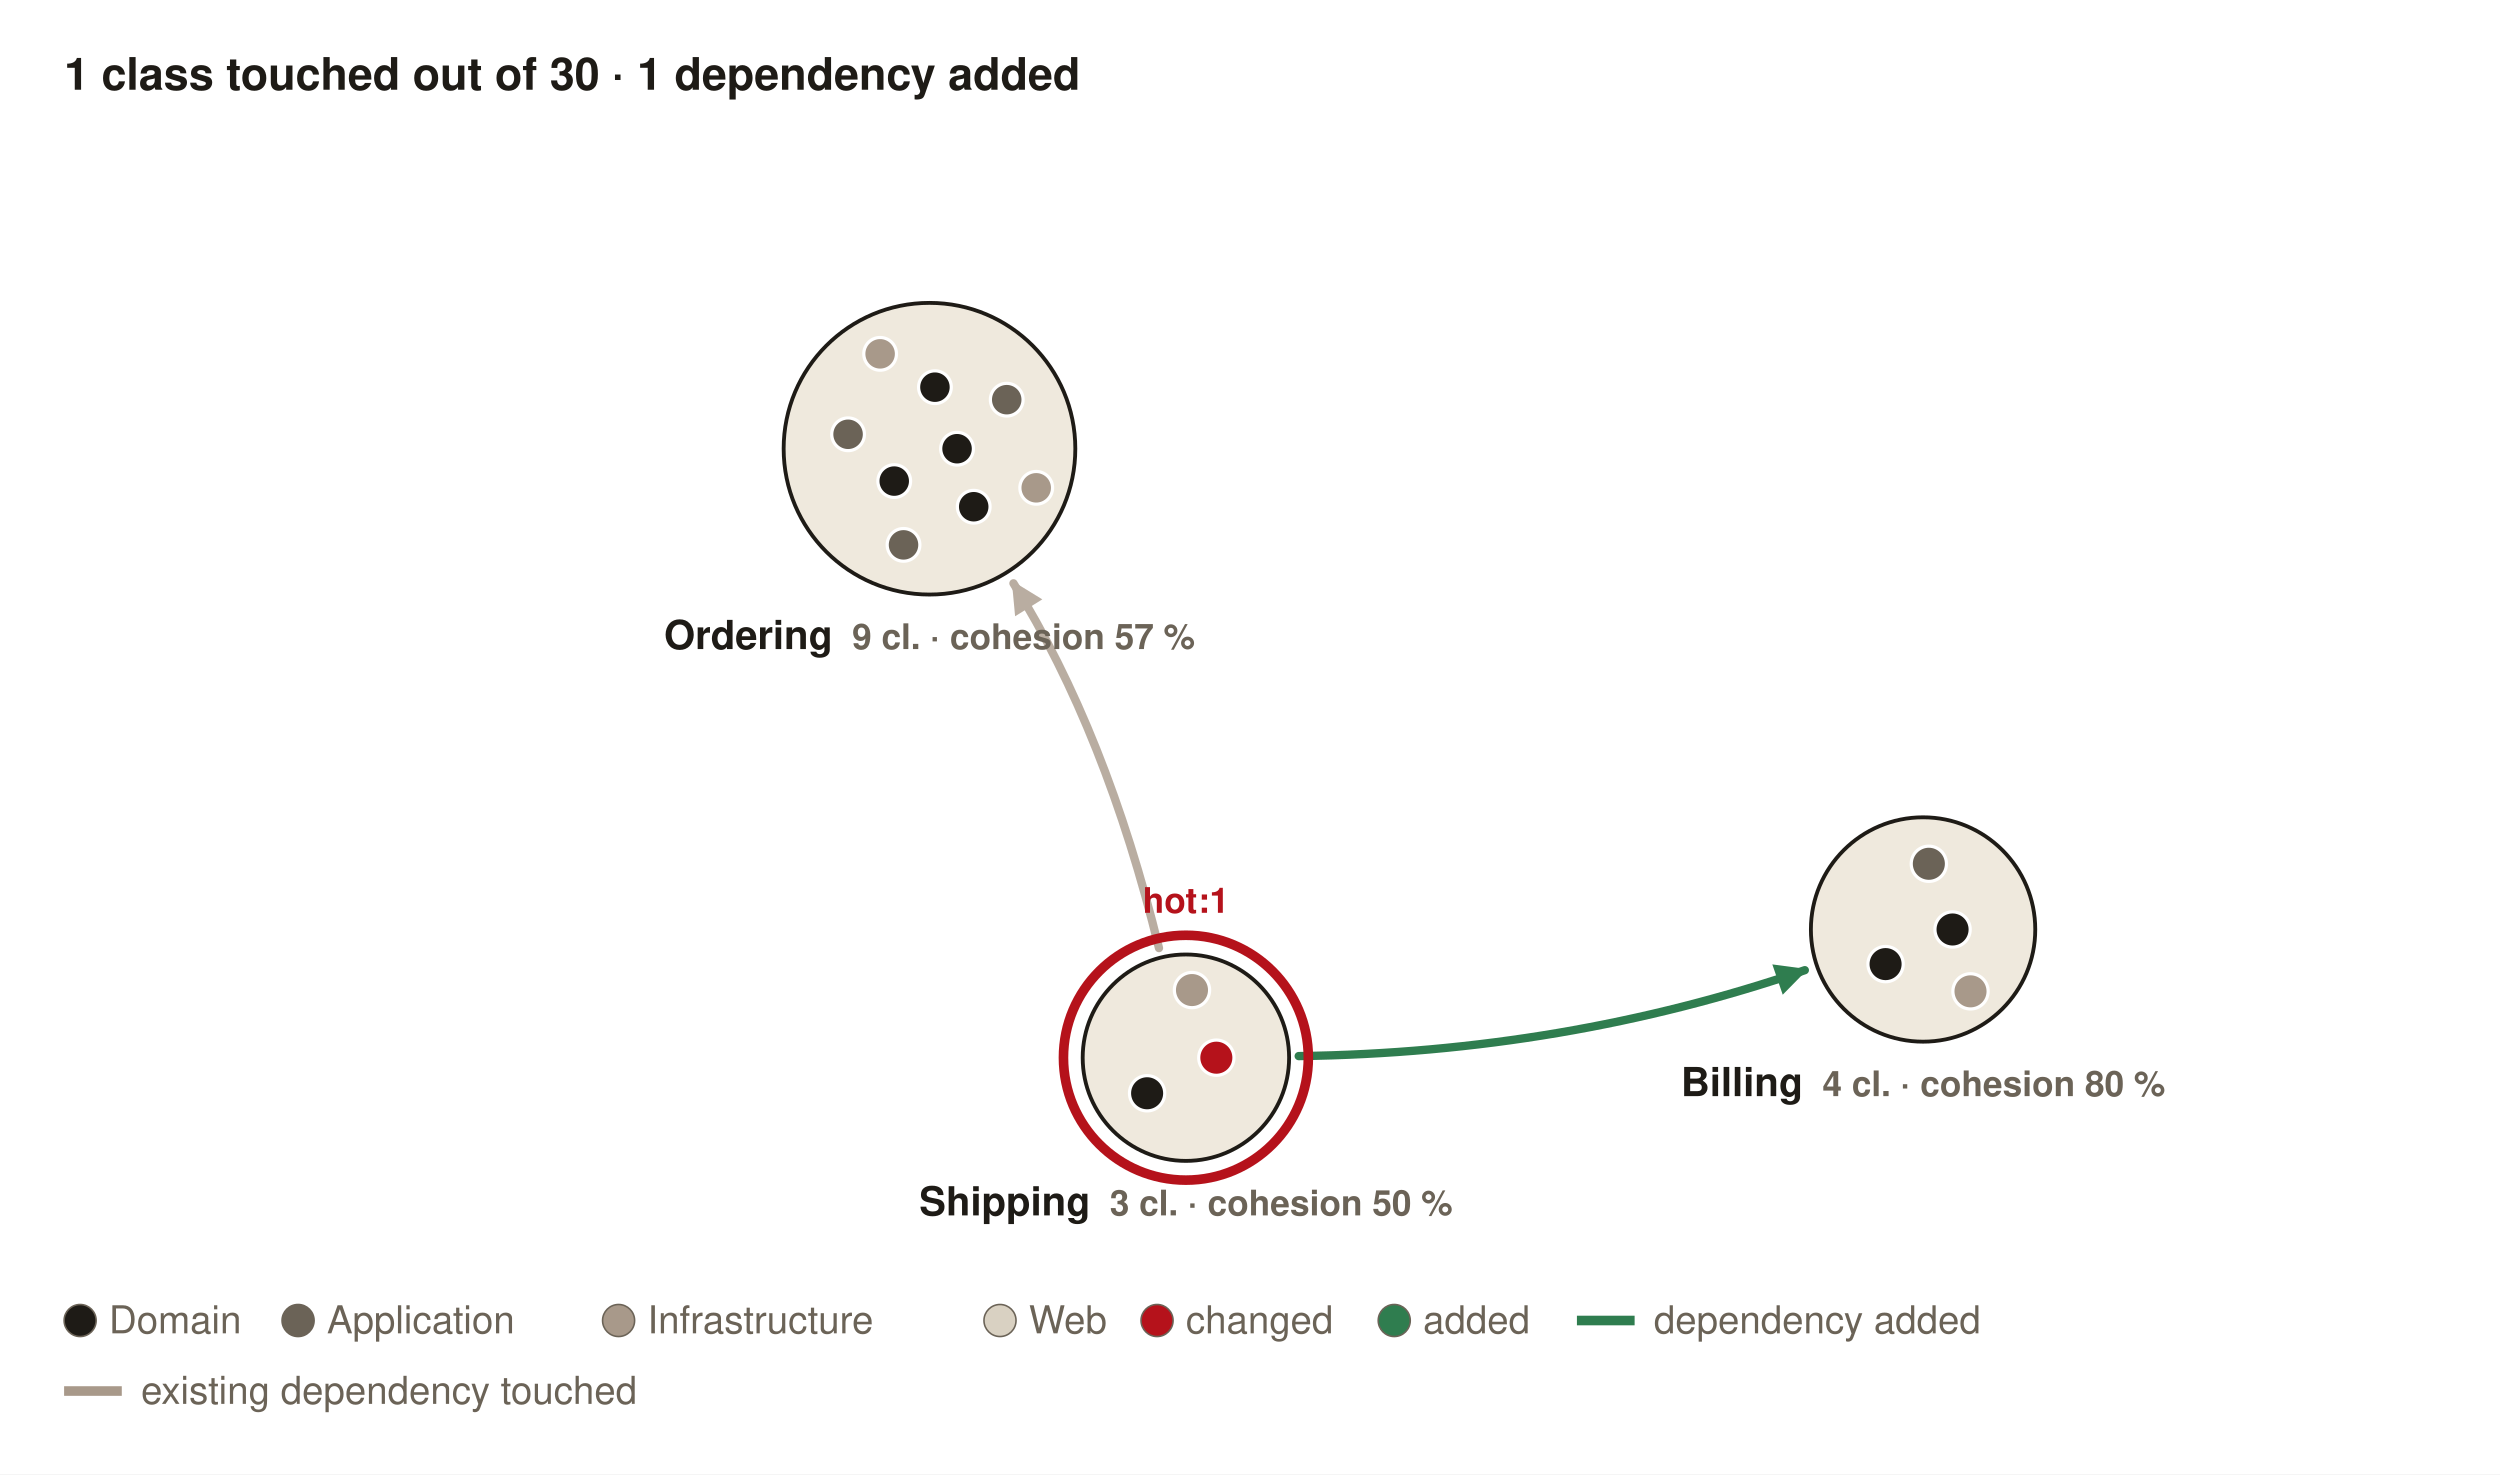
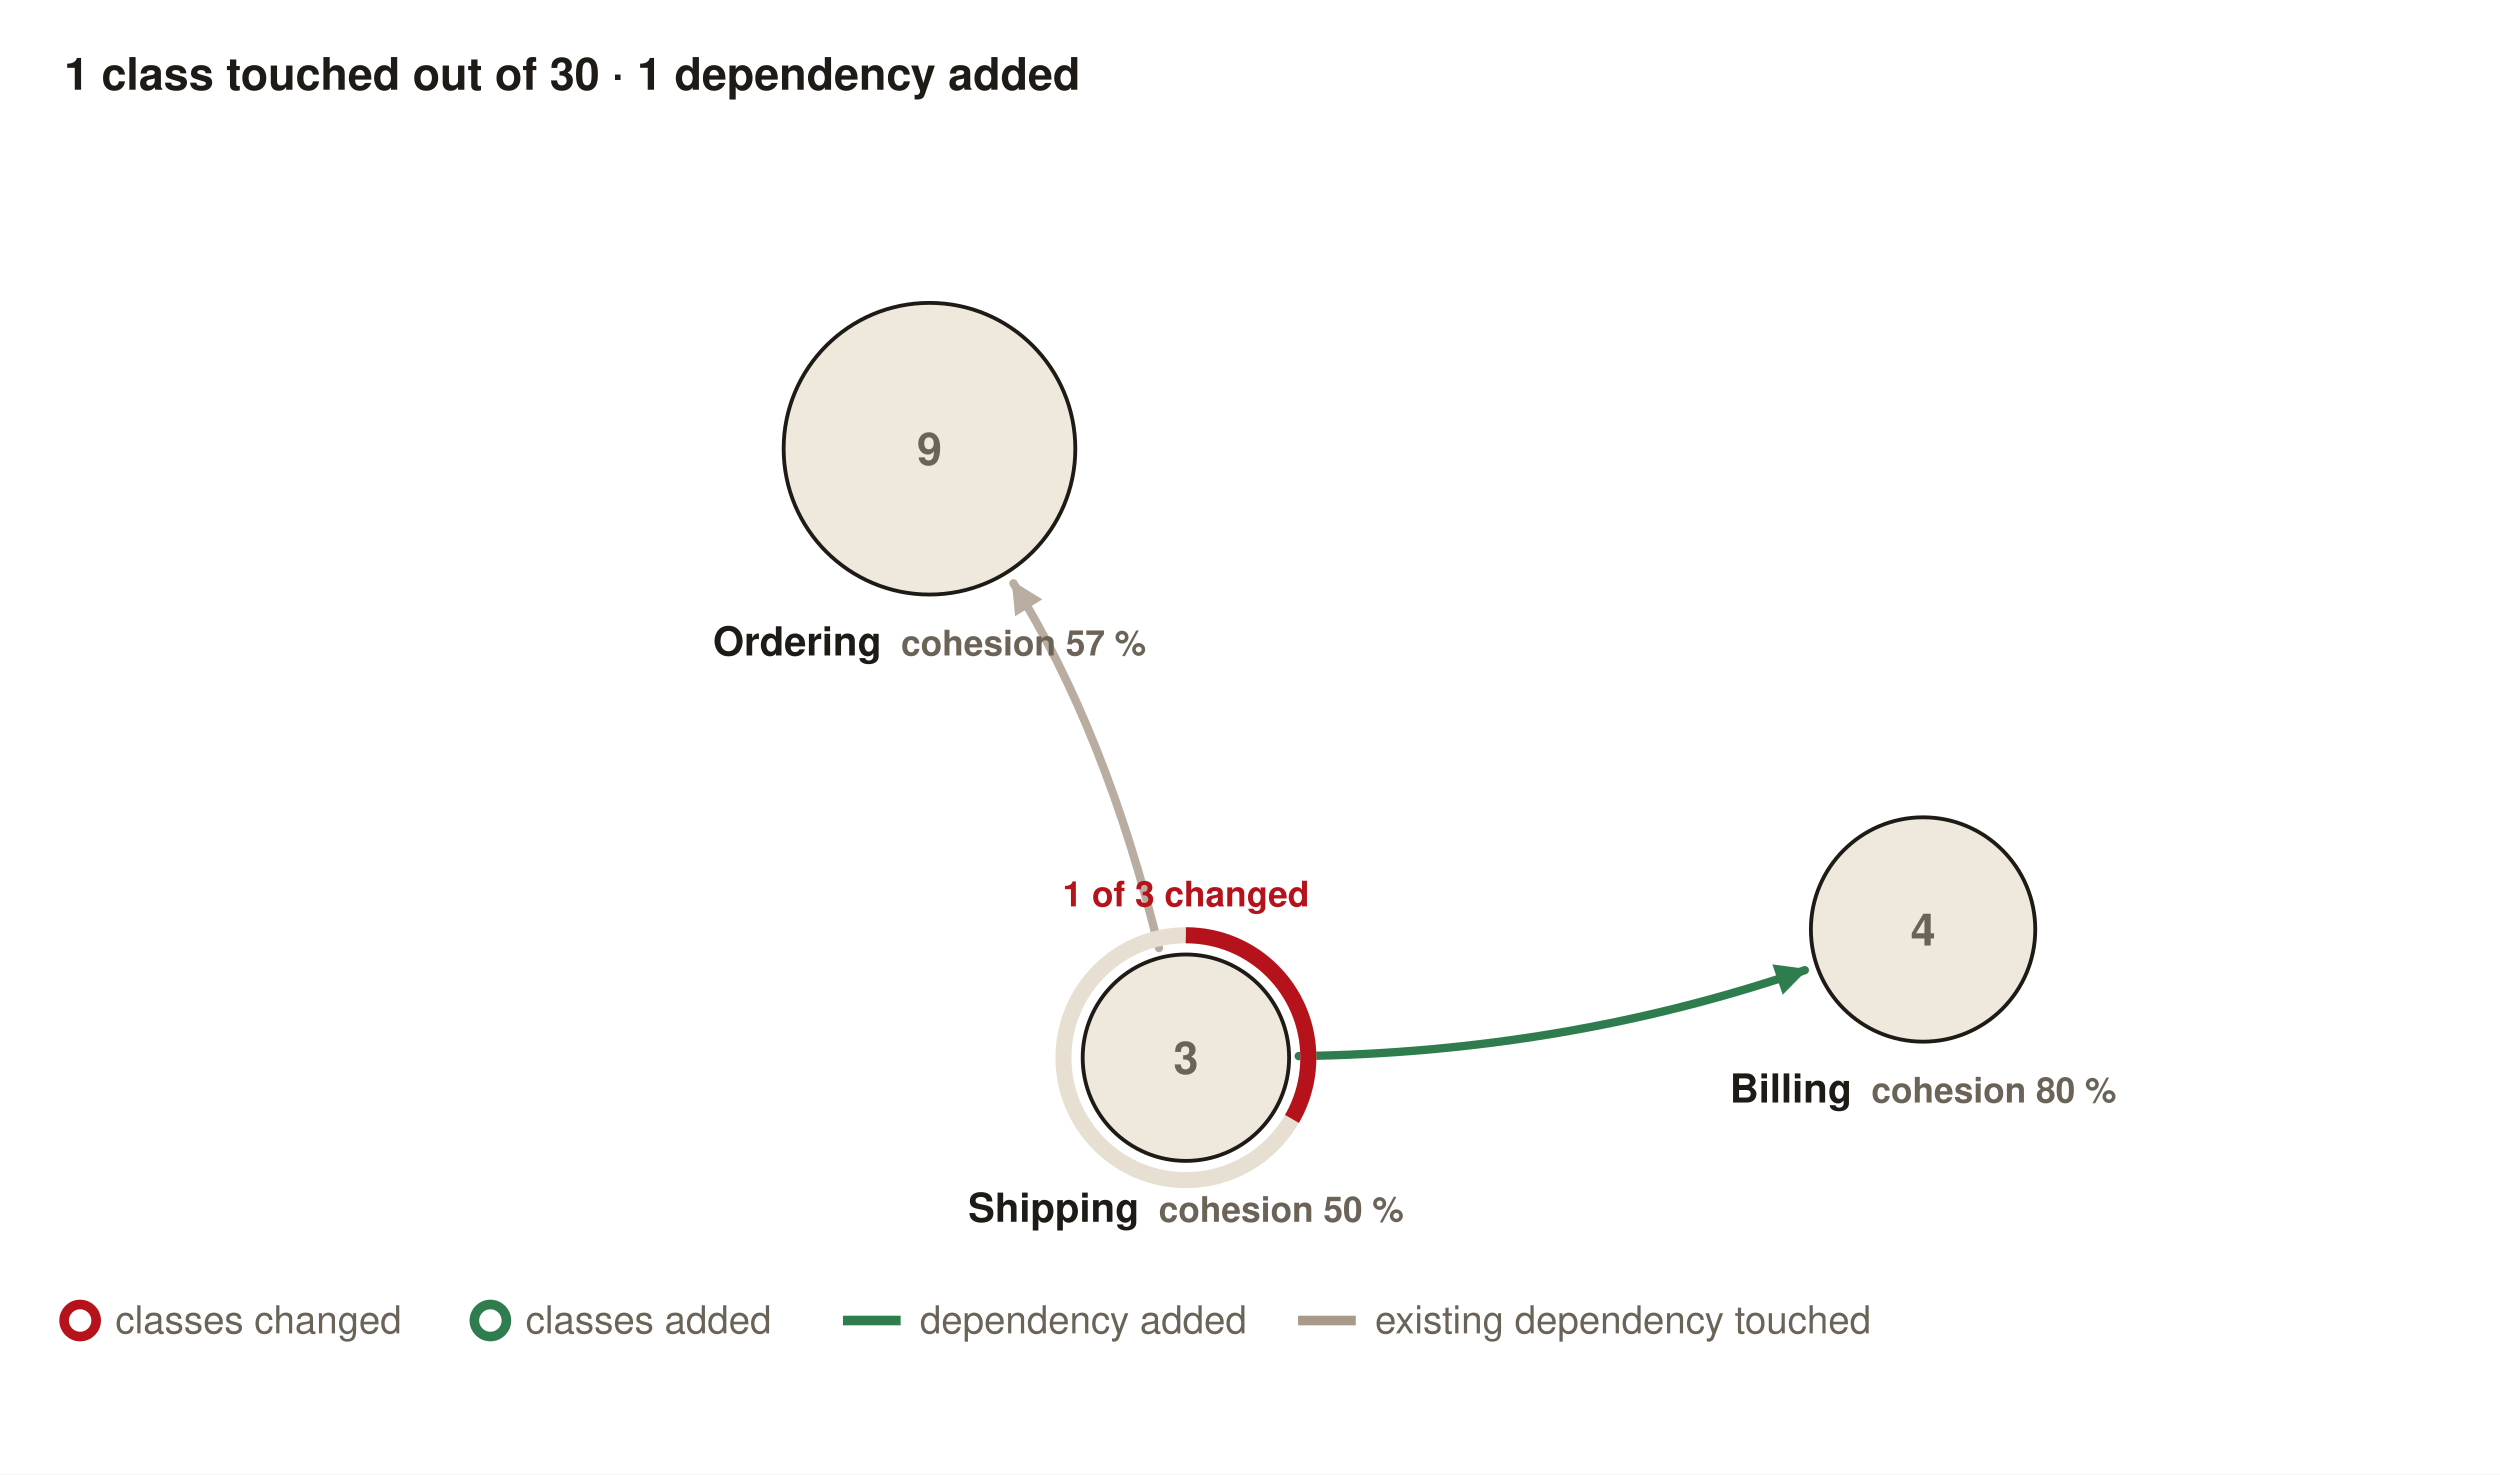
<svg xmlns="http://www.w3.org/2000/svg" viewBox="0 0 780 460" width="780" height="460" font-family="-apple-system, 'Segoe UI', Helvetica, Arial, sans-serif">
-   <style>text{fill:#1e1b16}.sub{fill:#6b6357;font-size:11px}.hot{fill:#b5121b;font-size:11px;font-weight:600}.new{fill:#2f7d4f;font-size:11px;font-weight:600}.legend{fill:#6b6357;font-size:12px}</style>
+   <style>text{fill:#1e1b16}.sub{fill:#6b6357;font-size:11px}.hot{fill:#b5121b;font-size:11px;font-weight:600}.new{fill:#2f7d4f;font-size:11px;font-weight:600}.legend{fill:#6b6357;font-size:12px}.count{fill:#6b6357;font-size:14px;font-weight:600}</style>
  <defs>
    <marker id="arrow-edge" viewBox="0 0 10 10" refX="9" refY="5" markerUnits="userSpaceOnUse" markerWidth="10" markerHeight="10" orient="auto-start-reverse">
      <path d="M0 0 L10 5 L0 10 z" fill="#a8998a" />
    </marker>
    <marker id="arrow-added" viewBox="0 0 10 10" refX="9" refY="5" markerUnits="userSpaceOnUse" markerWidth="10" markerHeight="10" orient="auto-start-reverse">
      <path d="M0 0 L10 5 L0 10 z" fill="#2f7d4f" />
    </marker>
  </defs>
  <rect width="780" height="460" fill="#ffffff" />
  <text x="20" y="28" font-size="14" font-weight="600">1 class touched out of 30 · 1 dependency added</text>
  <path d="M405.2 329.5 Q488.2 328.4 563.1 302.7" fill="none" stroke="#2f7d4f" stroke-width="2.6" stroke-linecap="round" marker-end="url(#arrow-added)" />
  <path d="M361.6 295.8 Q345.2 228.6 316.2 182.0" fill="none" stroke="#a8998a" stroke-width="2.6" stroke-linecap="round" opacity="0.8" marker-end="url(#arrow-edge)" />
  <circle cx="600" cy="290" r="35.0" fill="#efe9dd" stroke="#1e1b16" stroke-width="1.2" />
-   <circle cx="609.2" cy="290.0" r="5.5" fill="#1e1b16" stroke="#ffffff" stroke-width="1" />
-   <circle cx="588.3" cy="300.8" r="5.5" fill="#1e1b16" stroke="#ffffff" stroke-width="1" />
-   <circle cx="601.8" cy="269.5" r="5.5" fill="#6b6357" stroke="#ffffff" stroke-width="1" />
-   <circle cx="614.8" cy="309.3" r="5.5" fill="#a8998a" stroke="#ffffff" stroke-width="1" />
-   <text x="600" y="342.0" text-anchor="middle" font-size="12.5" font-weight="600">Billing<tspan dx="6" class="sub">4 cl. · cohesion 80 %</tspan>
+   <text x="600" y="295.0" text-anchor="middle" class="count">4</text>
+   <text x="600" y="344.0" text-anchor="middle" font-size="12.5" font-weight="600">Billing<tspan dx="6" class="sub">cohesion 80 %</tspan>
  </text>
  <circle cx="290" cy="140" r="45.5" fill="#efe9dd" stroke="#1e1b16" stroke-width="1.2" />
-   <circle cx="298.6" cy="140.0" r="5.1" fill="#1e1b16" stroke="#ffffff" stroke-width="1" />
-   <circle cx="279.0" cy="150.1" r="5.1" fill="#1e1b16" stroke="#ffffff" stroke-width="1" />
-   <circle cx="291.7" cy="120.8" r="5.1" fill="#1e1b16" stroke="#ffffff" stroke-width="1" />
-   <circle cx="303.8" cy="158.1" r="5.1" fill="#1e1b16" stroke="#ffffff" stroke-width="1" />
-   <circle cx="264.6" cy="135.5" r="5.1" fill="#6b6357" stroke="#ffffff" stroke-width="1" />
-   <circle cx="314.1" cy="124.7" r="5.1" fill="#6b6357" stroke="#ffffff" stroke-width="1" />
-   <circle cx="281.9" cy="170.0" r="5.1" fill="#6b6357" stroke="#ffffff" stroke-width="1" />
-   <circle cx="274.6" cy="110.4" r="5.1" fill="#a8998a" stroke="#ffffff" stroke-width="1" />
-   <circle cx="323.3" cy="152.2" r="5.1" fill="#a8998a" stroke="#ffffff" stroke-width="1" />
-   <text x="290" y="202.5" text-anchor="middle" font-size="12.5" font-weight="600">Ordering<tspan dx="6" class="sub">9 cl. · cohesion 57 %</tspan>
+   <text x="290" y="145.0" text-anchor="middle" class="count">9</text>
+   <text x="290" y="204.5" text-anchor="middle" font-size="12.5" font-weight="600">Ordering<tspan dx="6" class="sub">cohesion 57 %</tspan>
  </text>
-   <circle cx="370" cy="330" r="38.2" fill="none" stroke="#b5121b" stroke-width="3" />
-   <text x="370" y="284.8" text-anchor="middle" class="hot">hot:1</text>
+   <circle cx="370" cy="330" r="38.2" fill="none" stroke="#e6dfd2" stroke-width="5" />
+   <circle cx="370" cy="330" r="38.2" fill="none" stroke="#b5121b" stroke-width="5" stroke-dasharray="80.0 239.9" transform="rotate(-90 370 330)" />
+   <text x="370" y="282.8" text-anchor="middle" class="hot">1 of 3 changed</text>
  <circle cx="370" cy="330" r="32.2" fill="#efe9dd" stroke="#1e1b16" stroke-width="1.2" />
-   <circle cx="379.5" cy="330.0" r="5.5" fill="#b5121b" stroke="#ffffff" stroke-width="1" />
-   <circle cx="357.9" cy="341.1" r="5.5" fill="#1e1b16" stroke="#ffffff" stroke-width="1" />
-   <circle cx="371.9" cy="308.9" r="5.5" fill="#a8998a" stroke="#ffffff" stroke-width="1" />
-   <text x="370" y="379.2" text-anchor="middle" font-size="12.5" font-weight="600">Shipping<tspan dx="6" class="sub">3 cl. · cohesion 50 %</tspan>
+   <text x="370" y="335.0" text-anchor="middle" class="count">3</text>
+   <text x="370" y="381.2" text-anchor="middle" font-size="12.5" font-weight="600">Shipping<tspan dx="6" class="sub">cohesion 50 %</tspan>
  </text>
  <g transform="translate(0 -150)">
-     <circle cx="25" cy="562" r="5" fill="#1e1b16" stroke="#6b6357" stroke-width="0.5" />
-     <text x="34" y="566" class="legend">Domain</text>
-     <circle cx="93" cy="562" r="5" fill="#6b6357" stroke="#6b6357" stroke-width="0.5" />
-     <text x="102" y="566" class="legend">Application</text>
-     <circle cx="193" cy="562" r="5" fill="#a8998a" stroke="#6b6357" stroke-width="0.5" />
-     <text x="202" y="566" class="legend">Infrastructure</text>
-     <circle cx="312" cy="562" r="5" fill="#d9d1c2" stroke="#6b6357" stroke-width="0.5" />
-     <text x="321" y="566" class="legend">Web</text>
-     <circle cx="361" cy="562" r="5" fill="#b5121b" stroke="#6b6357" stroke-width="0.5" />
-     <text x="370" y="566" class="legend">changed</text>
-     <circle cx="435" cy="562" r="5" fill="#2f7d4f" stroke="#6b6357" stroke-width="0.5" />
-     <text x="444" y="566" class="legend">added</text>
-     <line x1="492" y1="562" x2="510" y2="562" stroke="#2f7d4f" stroke-width="3" />
-     <text x="516" y="566" class="legend">dependency added</text>
-     <line x1="20" y1="584" x2="38" y2="584" stroke="#a8998a" stroke-width="3" />
-     <text x="44" y="588" class="legend">existing dependency touched</text>
+     <circle cx="25" cy="562" r="5" fill="none" stroke="#b5121b" stroke-width="3" />
+     <text x="36" y="566" class="legend">classes changed</text>
+     <circle cx="153" cy="562" r="5" fill="none" stroke="#2f7d4f" stroke-width="3" />
+     <text x="164" y="566" class="legend">classes added</text>
+     <line x1="263" y1="562" x2="281" y2="562" stroke="#2f7d4f" stroke-width="3" />
+     <text x="287" y="566" class="legend">dependency added</text>
+     <line x1="405" y1="562" x2="423" y2="562" stroke="#a8998a" stroke-width="3" />
+     <text x="429" y="566" class="legend">existing dependency touched</text>
  </g>
</svg>
